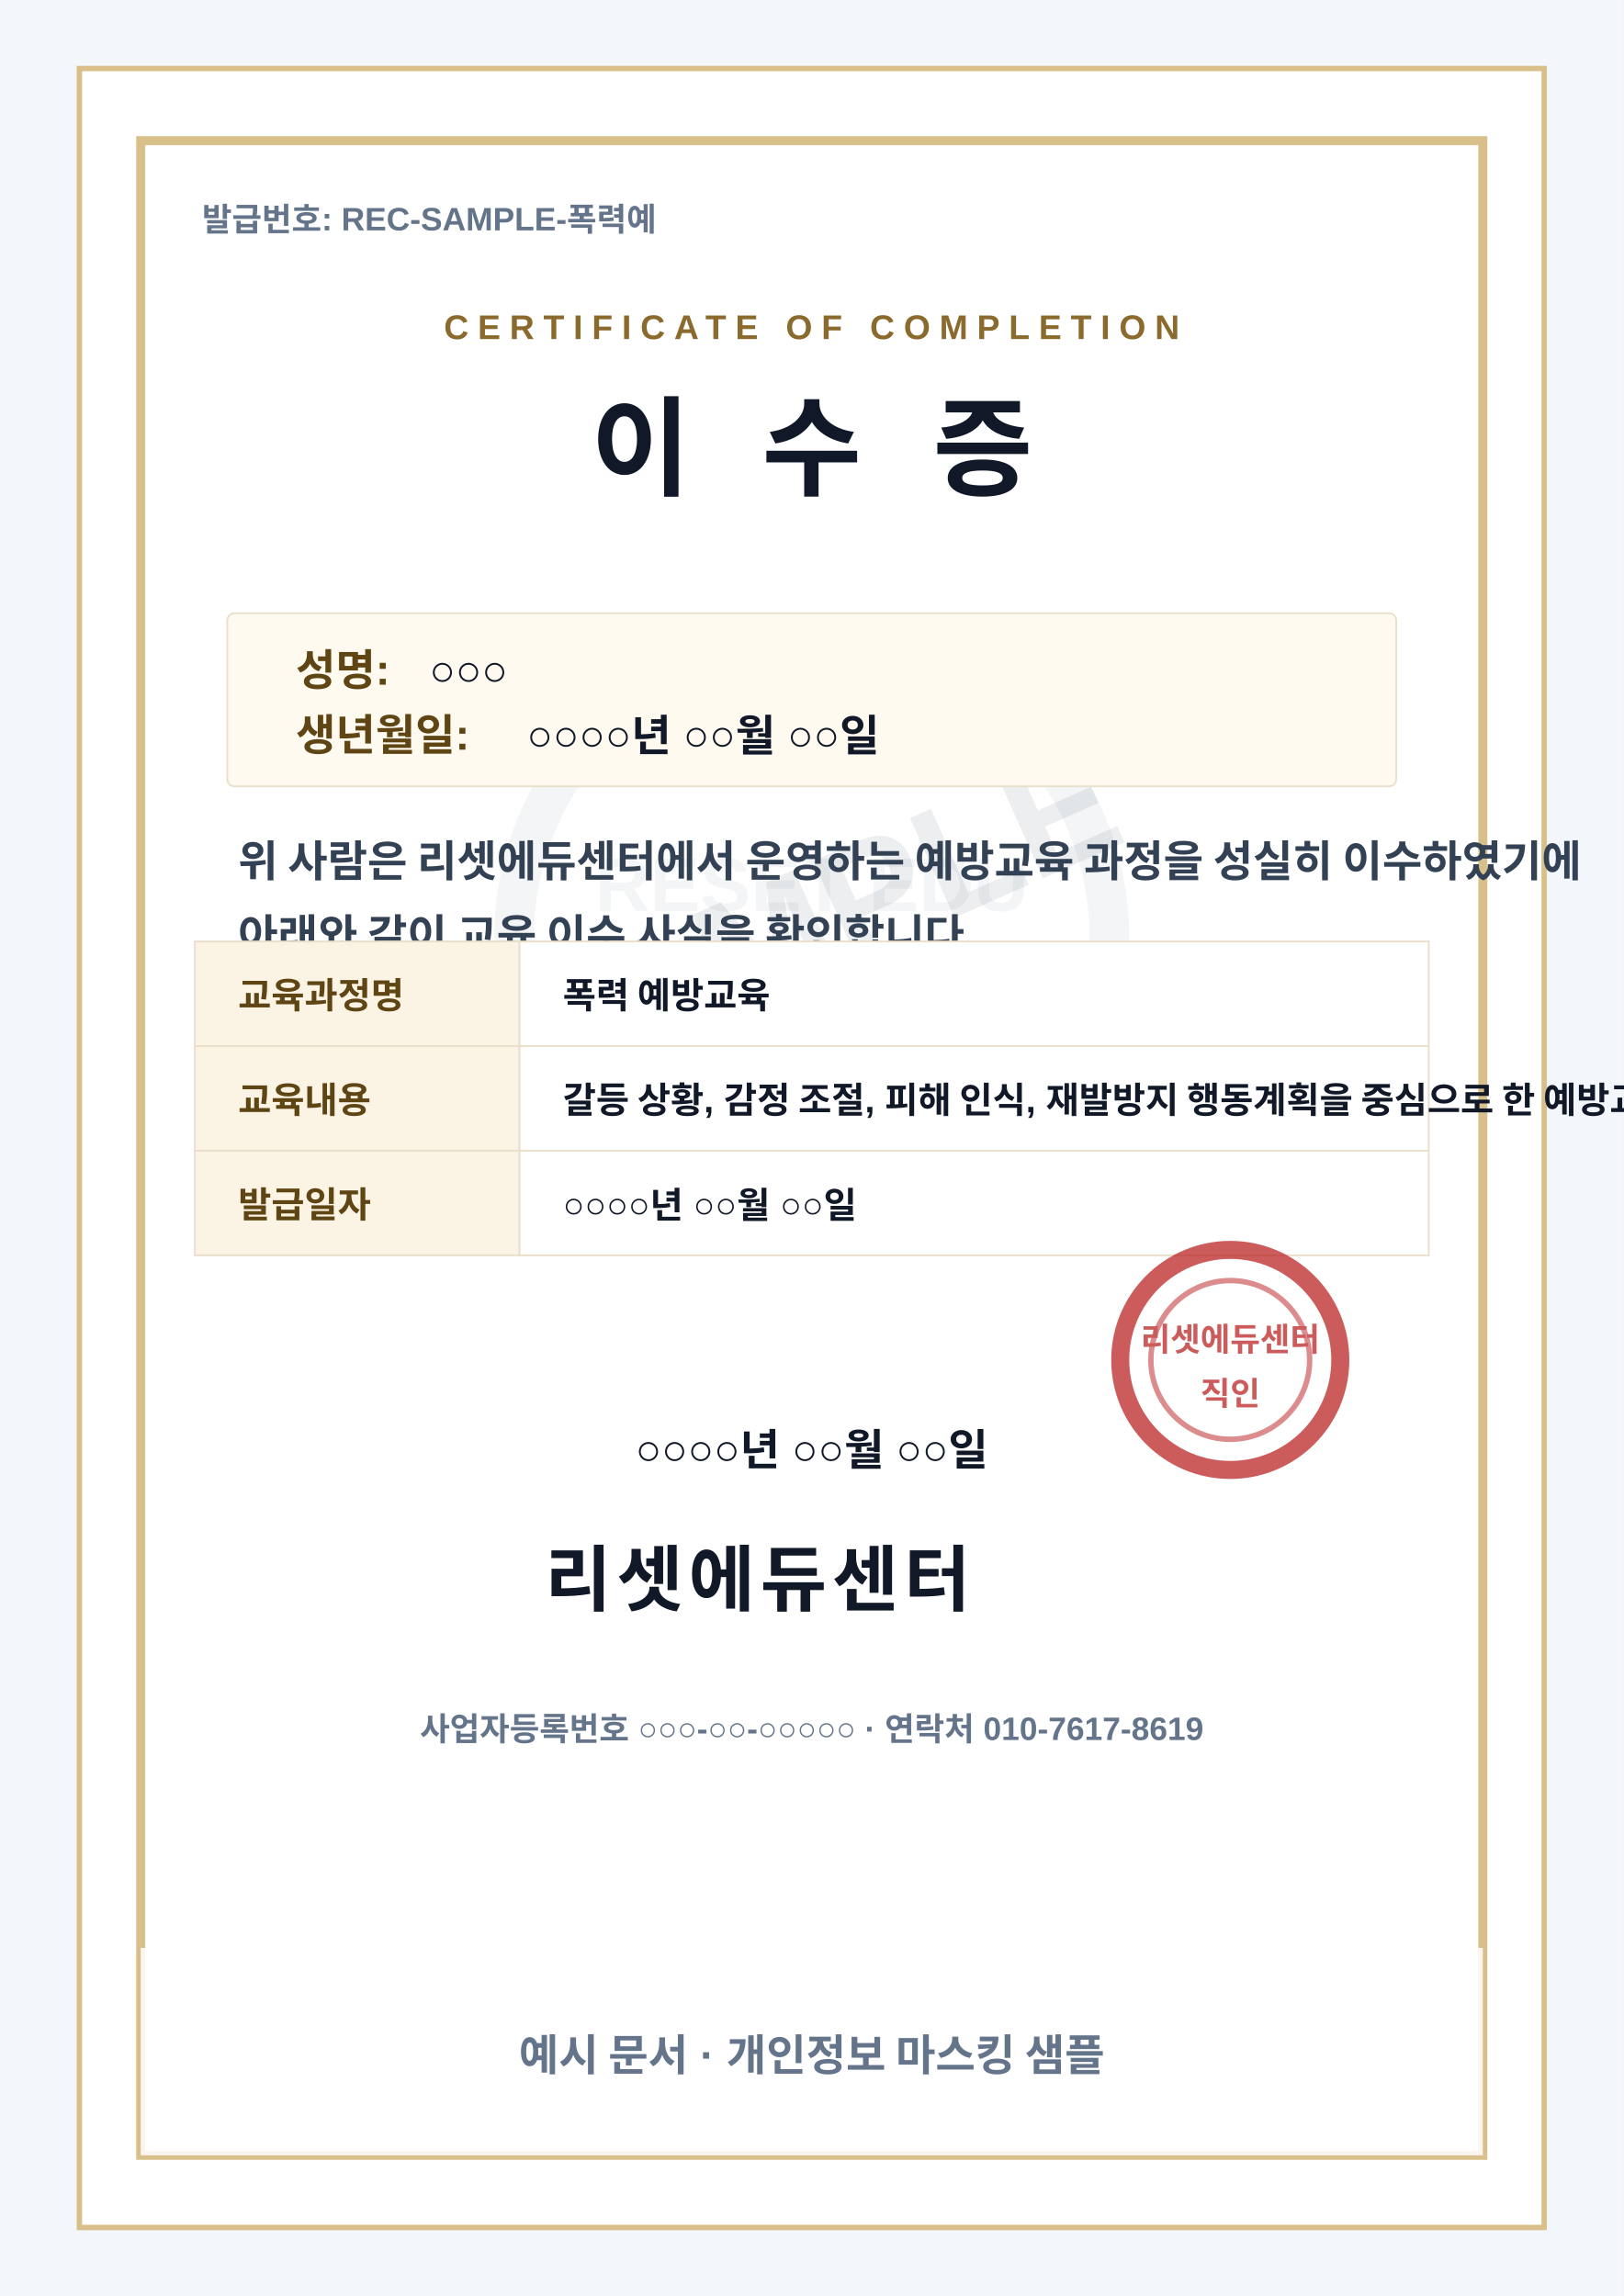
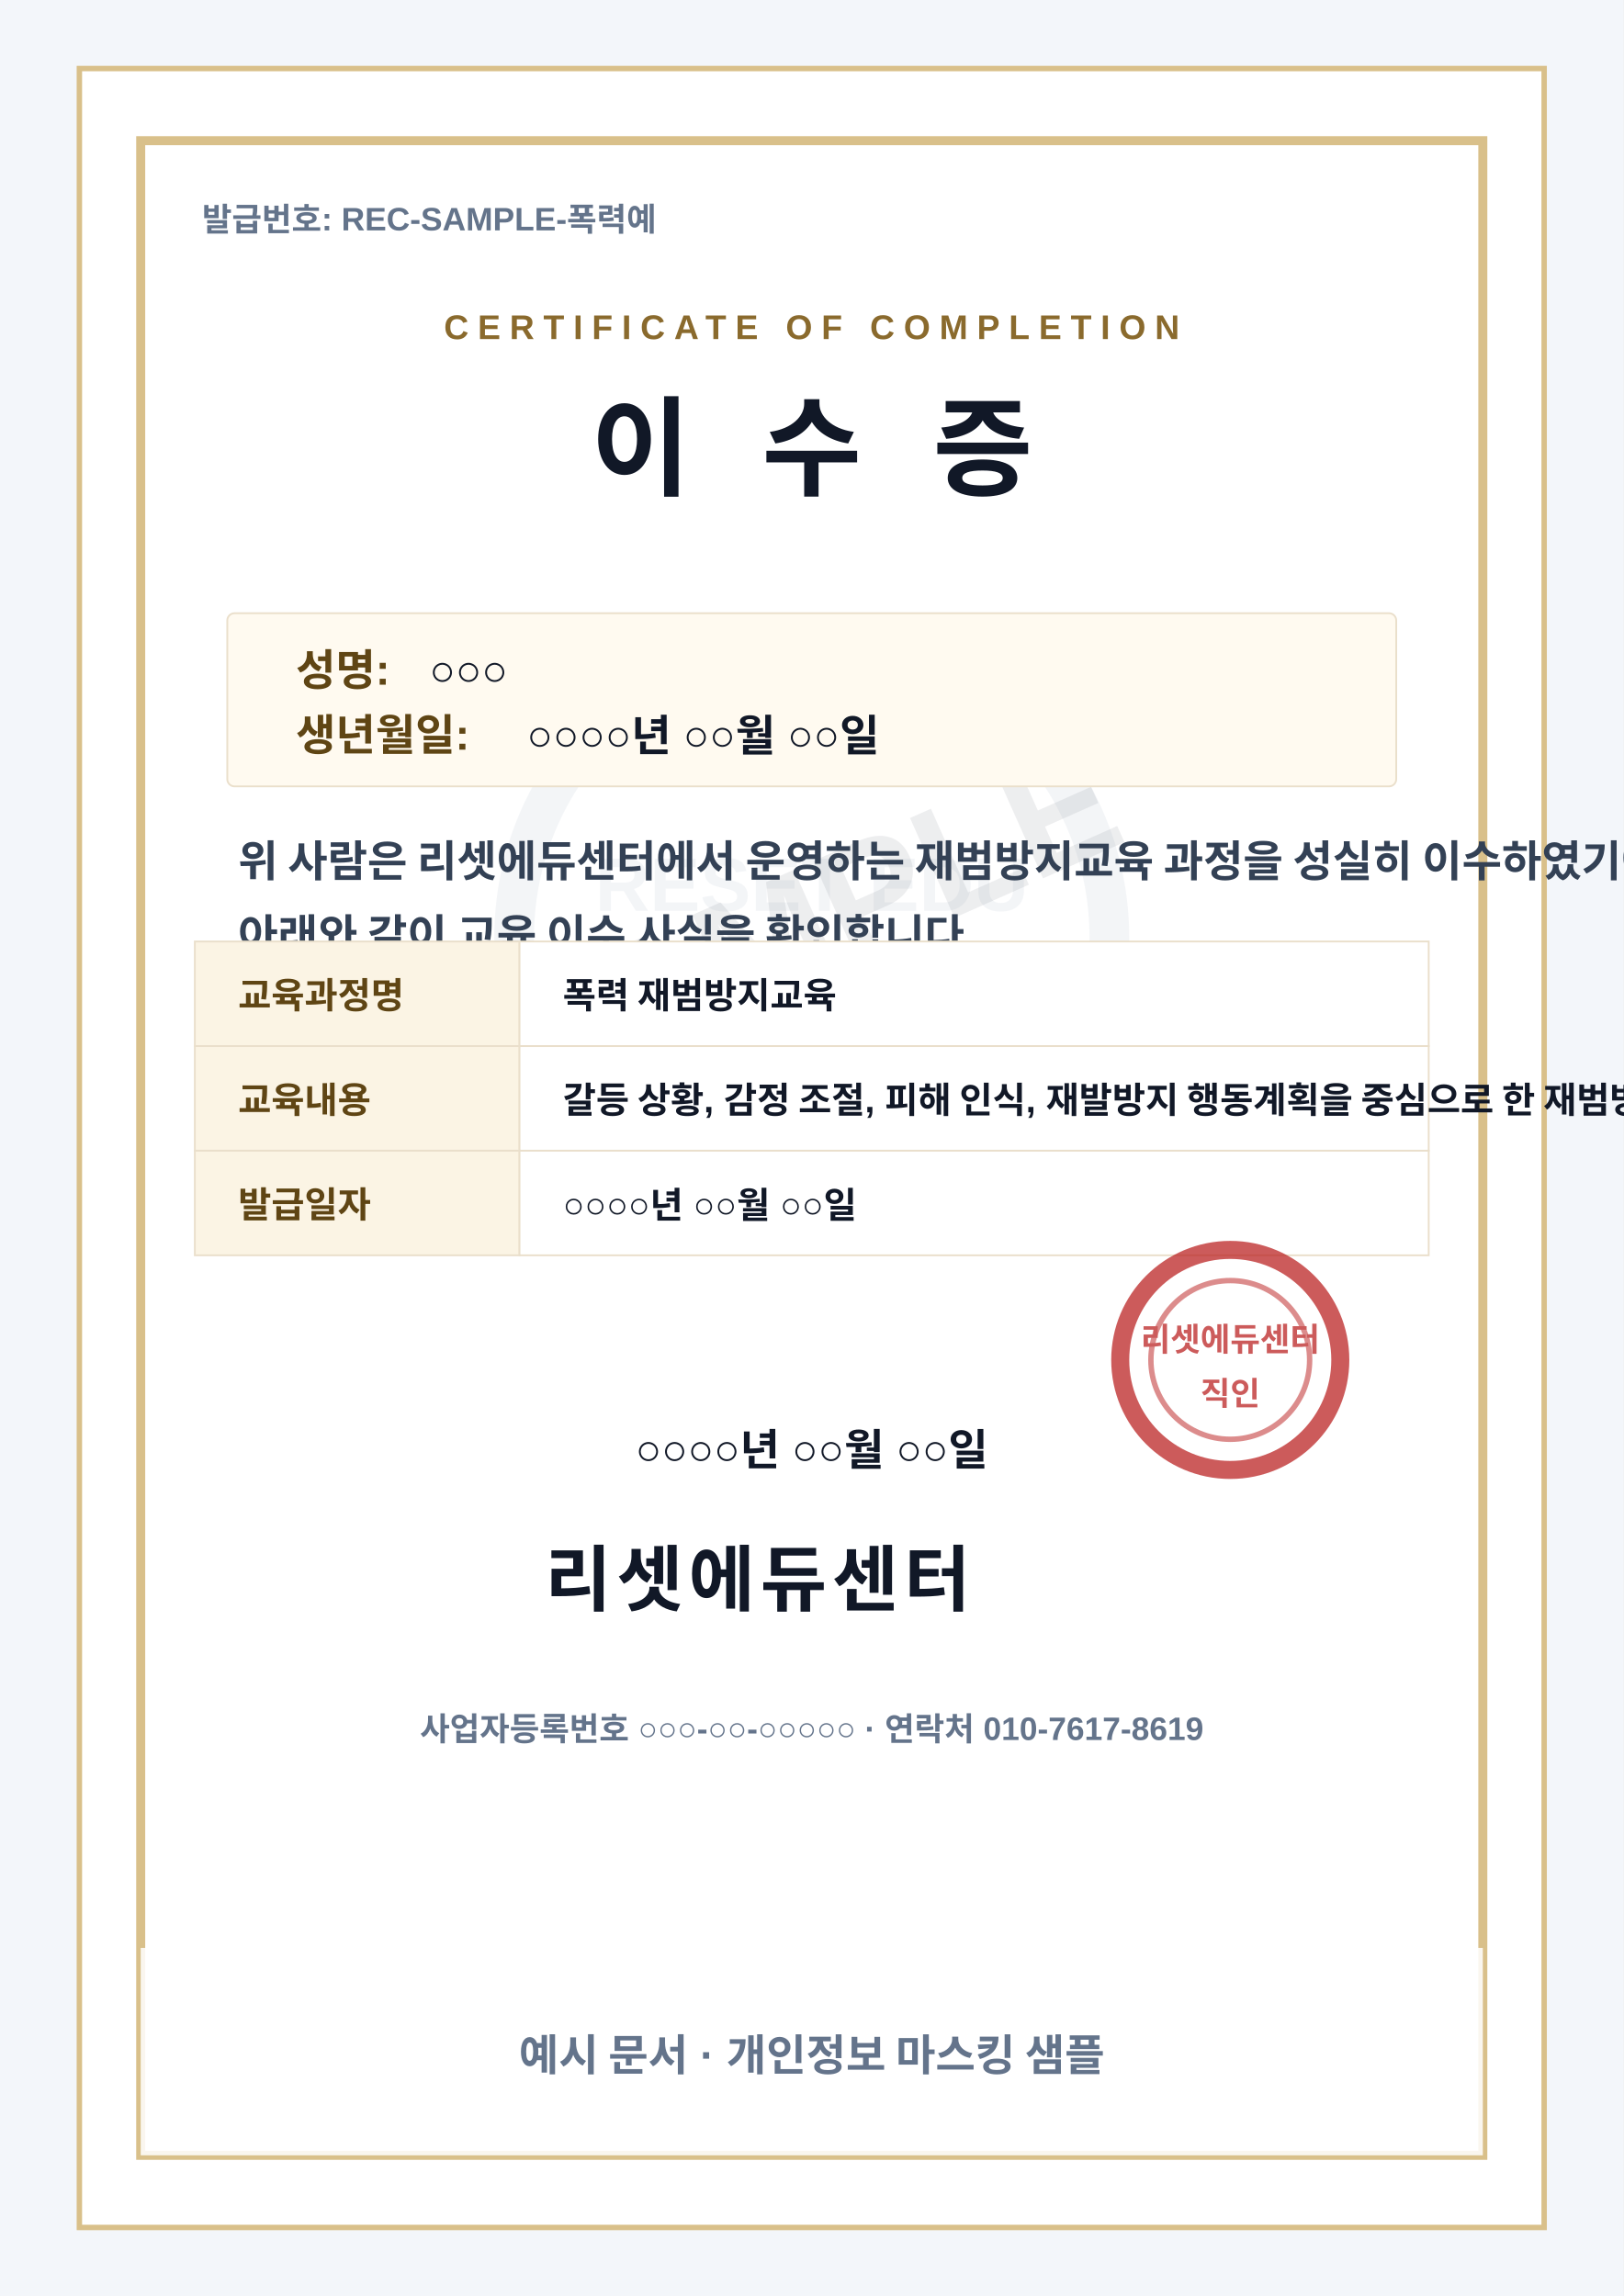
<svg xmlns="http://www.w3.org/2000/svg" width="900" height="1273" viewBox="0 0 900 1273" role="img" aria-label="이 수 증 예시">
  <rect width="900" height="1273" fill="#f3f6fa" />
  <rect x="44" y="38" width="812" height="1197" fill="#ffffff" stroke="#d9c08a" stroke-width="3" />
  <rect x="78" y="78" width="744" height="1117" fill="#ffffff" stroke="#d9c08a" stroke-width="5" />
  <g opacity="0.052">
    <circle cx="450" cy="520" r="165" fill="none" stroke="#173968" stroke-width="22" />
    <text x="450" y="505" text-anchor="middle" font-family="Arial, 'Noto Sans KR', sans-serif" font-size="42" font-weight="900" fill="#173968">RESET EDU</text>
    <text x="450" y="555" text-anchor="middle" font-family="Arial, 'Noto Sans KR', sans-serif" font-size="36" font-weight="900" fill="#173968">CENTER</text>
  </g>
  <g transform="rotate(-24 450 520)">
    <text opacity="0.075" x="450" y="542" text-anchor="middle" font-family="Arial, 'Noto Sans KR', sans-serif" font-size="88" font-weight="900" fill="#0f172a">SAMPLE</text>
  </g>
  <text x="112" y="128" text-anchor="start" font-family="Arial, 'Noto Sans KR', sans-serif" font-size="18" font-weight="800" fill="#64748b">발급번호: REC-SAMPLE-폭력예</text>
  <text letter-spacing="5" x="450" y="188" text-anchor="middle" font-family="Arial, 'Noto Sans KR', sans-serif" font-size="19" font-weight="800" fill="#8a6a2d">CERTIFICATE OF COMPLETION</text>
  <text letter-spacing="13" x="450" y="270" text-anchor="middle" font-family="Arial, 'Noto Sans KR', sans-serif" font-size="60" font-weight="900" fill="#111827">이 수 증</text>
  <g>
    <rect x="126" y="340" width="648" height="96" rx="4" fill="#fffaf0" stroke="#eadfcb" />
    <text x="164" y="380" text-anchor="start" font-family="Arial, 'Noto Sans KR', sans-serif" font-size="24" font-weight="900" fill="#5f4514">성명:</text>
    <text x="238" y="380" text-anchor="start" font-family="Arial, 'Noto Sans KR', sans-serif" font-size="24" font-weight="900" fill="#111827">○○○</text>
    <text x="164" y="416" text-anchor="start" font-family="Arial, 'Noto Sans KR', sans-serif" font-size="24" font-weight="900" fill="#5f4514">생년월일:</text>
    <text x="292" y="416" text-anchor="start" font-family="Arial, 'Noto Sans KR', sans-serif" font-size="24" font-weight="900" fill="#111827">○○○○년 ○○월 ○○일</text>
  </g>
-   <text x="132" y="486" text-anchor="start" font-family="Arial, 'Noto Sans KR', sans-serif" font-size="24" font-weight="700" fill="#334155">위 사람은 리셋에듀센터에서 운영하는 예방교육 과정을 성실히 이수하였기에</text>
+   <text x="132" y="486" text-anchor="start" font-family="Arial, 'Noto Sans KR', sans-serif" font-size="24" font-weight="700" fill="#334155">위 사람은 리셋에듀센터에서 운영하는 재범방지교육 과정을 성실히 이수하였기에</text>
  <text x="132" y="527" text-anchor="start" font-family="Arial, 'Noto Sans KR', sans-serif" font-size="24" font-weight="700" fill="#334155">아래와 같이 교육 이수 사실을 확인합니다.</text>
  <g>
    <rect x="108" y="522" width="180" height="58" fill="#fbf4e4" stroke="#eadfcb" />
    <rect x="288" y="522" width="504" height="58" fill="#ffffff" stroke="#eadfcb" />
    <text x="132" y="559" text-anchor="start" font-family="Arial, 'Noto Sans KR', sans-serif" font-size="20" font-weight="900" fill="#5f4514">교육과정명</text>
-     <text x="312" y="559" text-anchor="start" font-family="Arial, 'Noto Sans KR', sans-serif" font-size="20" font-weight="800" fill="#111827">폭력 예방교육</text>
+     <text x="312" y="559" text-anchor="start" font-family="Arial, 'Noto Sans KR', sans-serif" font-size="20" font-weight="800" fill="#111827">폭력 재범방지교육</text>
  </g>
  <g>
    <rect x="108" y="580" width="180" height="58" fill="#fbf4e4" stroke="#eadfcb" />
    <rect x="288" y="580" width="504" height="58" fill="#ffffff" stroke="#eadfcb" />
    <text x="132" y="617" text-anchor="start" font-family="Arial, 'Noto Sans KR', sans-serif" font-size="20" font-weight="900" fill="#5f4514">교육내용</text>
-     <text x="312" y="617" text-anchor="start" font-family="Arial, 'Noto Sans KR', sans-serif" font-size="20" font-weight="800" fill="#111827">갈등 상황, 감정 조절, 피해 인식, 재발방지 행동계획을 중심으로 한 예방교육 과정</text>
+     <text x="312" y="617" text-anchor="start" font-family="Arial, 'Noto Sans KR', sans-serif" font-size="20" font-weight="800" fill="#111827">갈등 상황, 감정 조절, 피해 인식, 재발방지 행동계획을 중심으로 한 재범방지교육 과정</text>
  </g>
  <g>
    <rect x="108" y="638" width="180" height="58" fill="#fbf4e4" stroke="#eadfcb" />
    <rect x="288" y="638" width="504" height="58" fill="#ffffff" stroke="#eadfcb" />
    <text x="132" y="675" text-anchor="start" font-family="Arial, 'Noto Sans KR', sans-serif" font-size="20" font-weight="900" fill="#5f4514">발급일자</text>
    <text x="312" y="675" text-anchor="start" font-family="Arial, 'Noto Sans KR', sans-serif" font-size="20" font-weight="800" fill="#111827">○○○○년 ○○월 ○○일</text>
  </g>
  <g>
    <text x="450" y="812" text-anchor="middle" font-family="Arial, 'Noto Sans KR', sans-serif" font-size="24" font-weight="800" fill="#111827">○○○○년 ○○월 ○○일</text>
    <text letter-spacing="3" x="420" y="890" text-anchor="middle" font-family="Arial, 'Noto Sans KR', sans-serif" font-size="40" font-weight="900" fill="#111827">리셋에듀센터</text>
    <g opacity="0.72">
      <circle cx="682" cy="754" r="61" fill="none" stroke="#b91c1c" stroke-width="10" />
      <circle cx="682" cy="754" r="44" fill="none" stroke="#b91c1c" stroke-width="3" opacity="0.7" />
      <text x="682" y="749" text-anchor="middle" font-family="Arial, 'Noto Sans KR', sans-serif" font-size="18" font-weight="900" fill="#b91c1c">리셋에듀센터</text>
      <text x="682" y="779" text-anchor="middle" font-family="Arial, 'Noto Sans KR', sans-serif" font-size="18" font-weight="900" fill="#b91c1c">직인</text>
    </g>
    <text x="450" y="965" text-anchor="middle" font-family="Arial, 'Noto Sans KR', sans-serif" font-size="18" font-weight="700" fill="#64748b">사업자등록번호 ○○○-○○-○○○○○ · 연락처 010-7617-8619</text>
  </g>
  <rect x="78" y="1080" width="744" height="115" fill="#ffffff" opacity="0.86" />
  <text x="450" y="1148" text-anchor="middle" font-family="Arial, 'Noto Sans KR', sans-serif" font-size="24" font-weight="900" fill="#64748b">예시 문서 · 개인정보 마스킹 샘플</text>
</svg>
